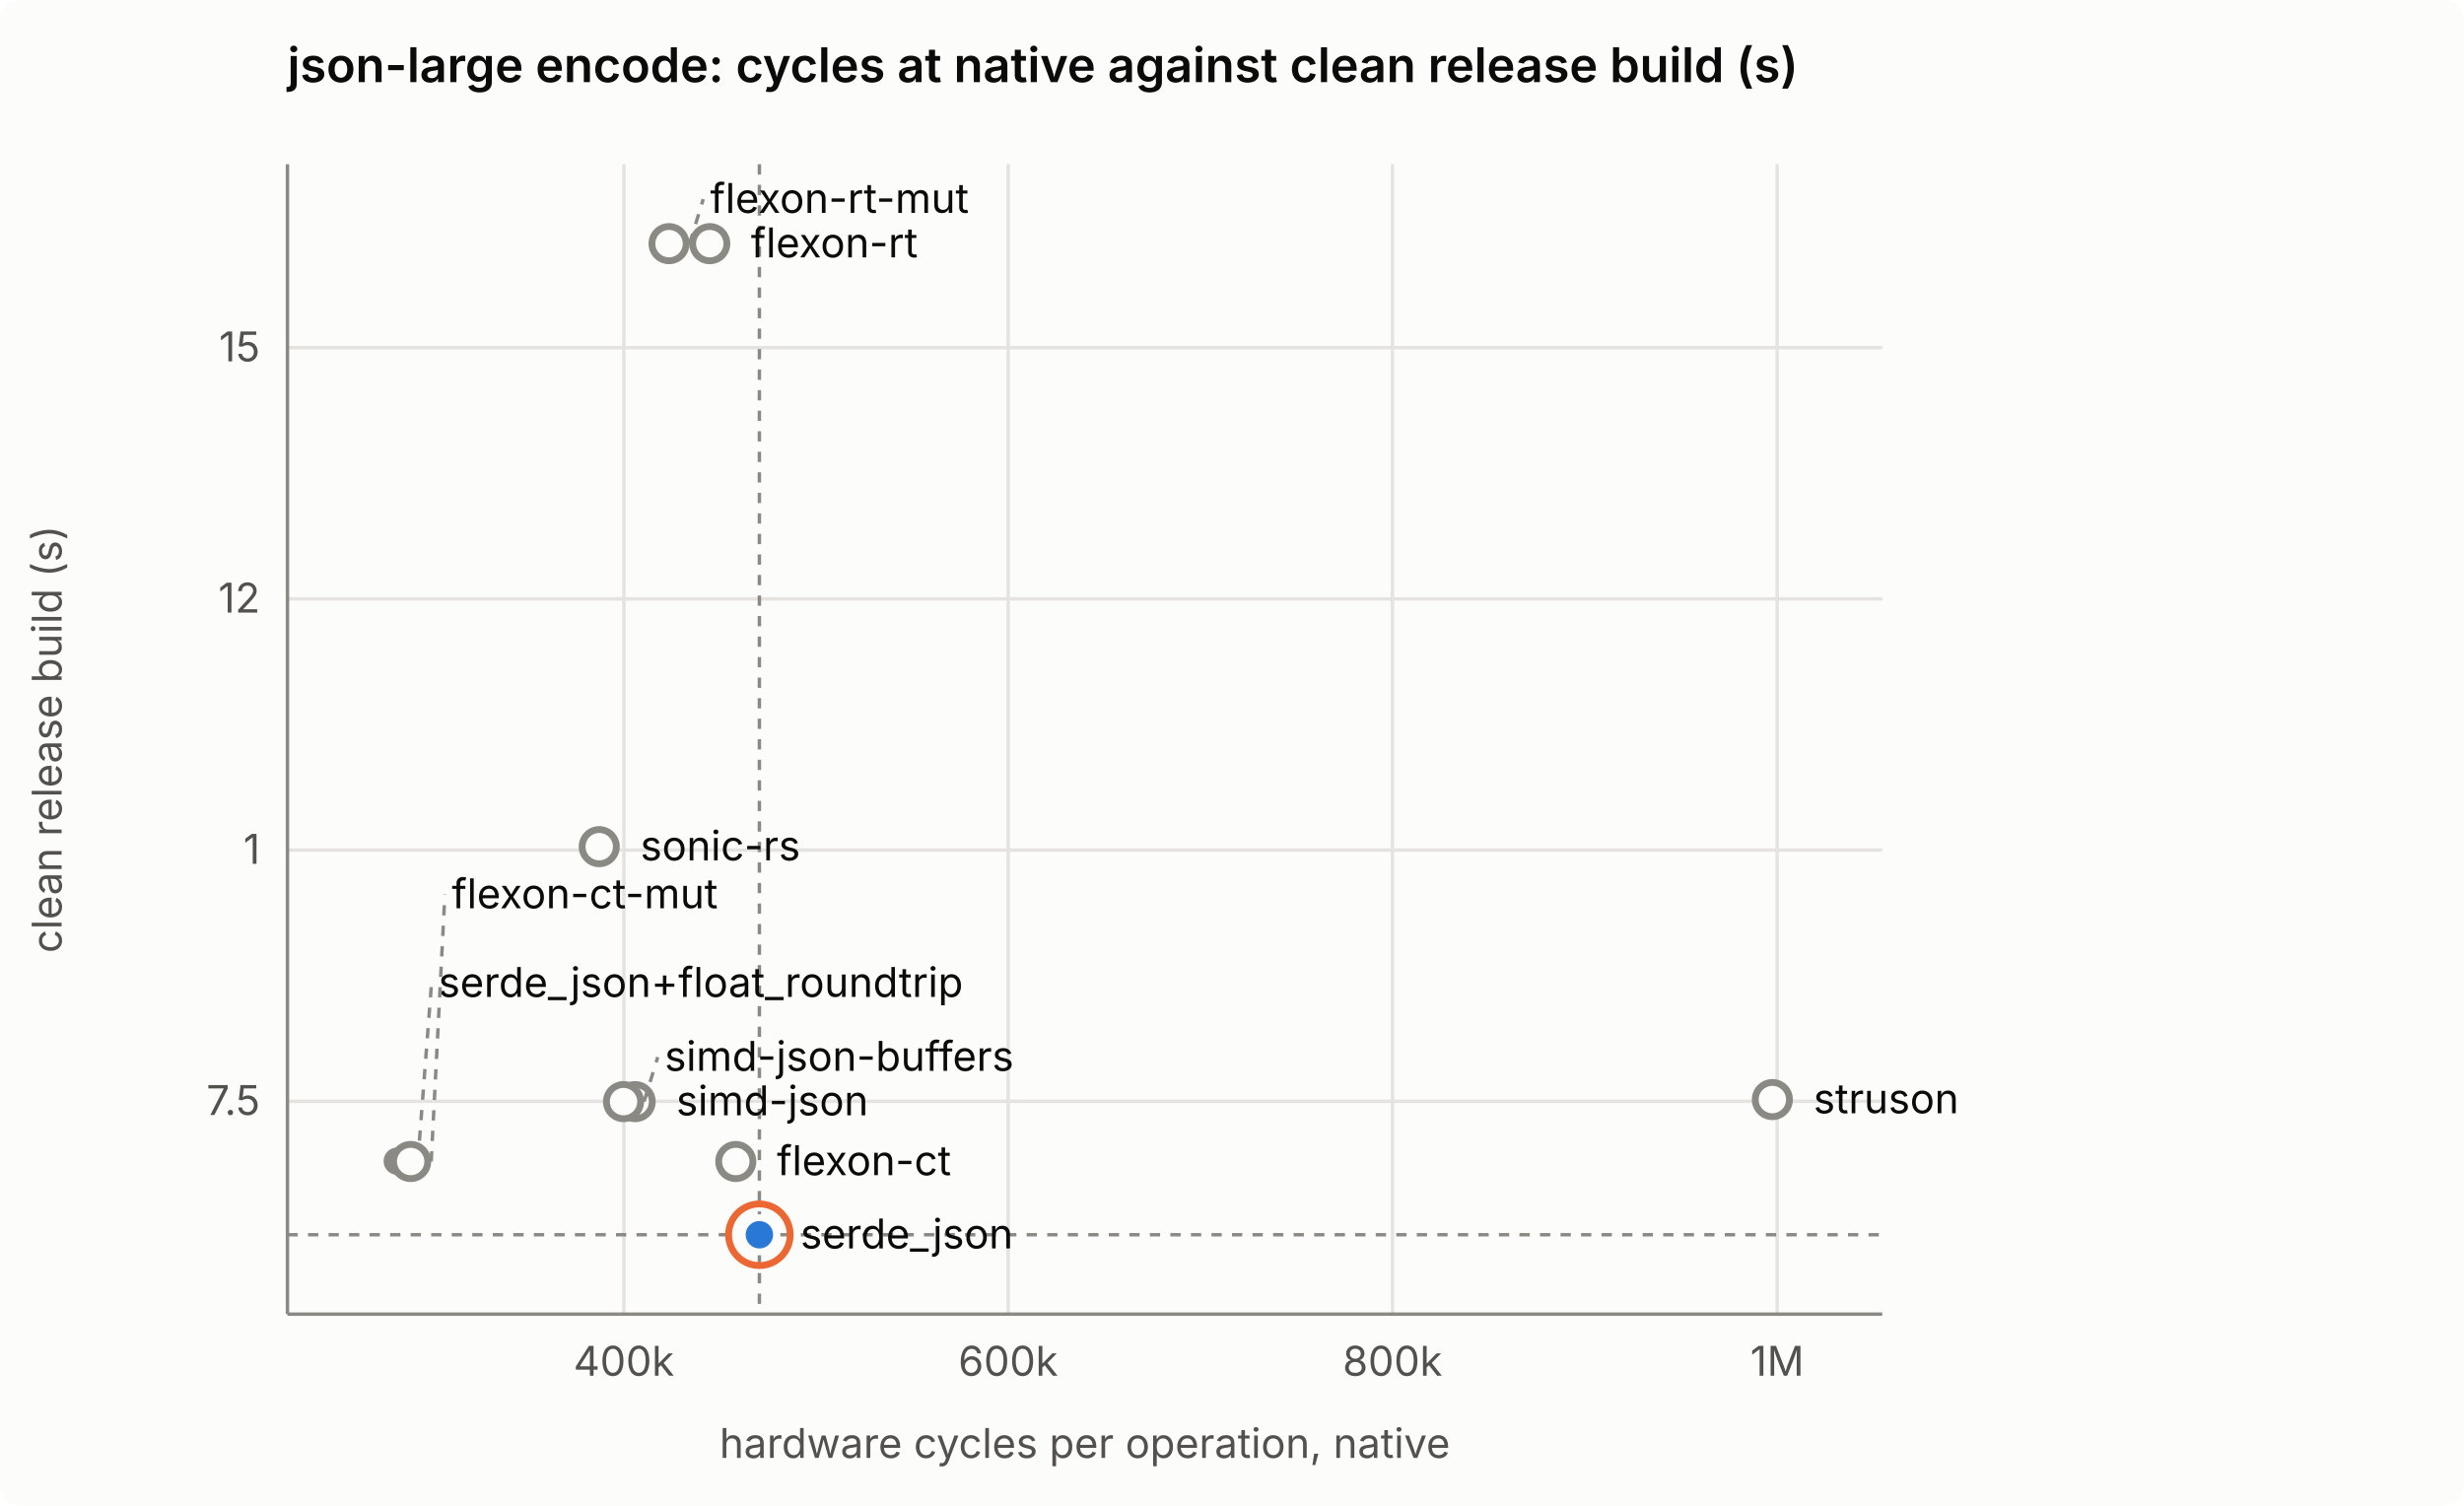
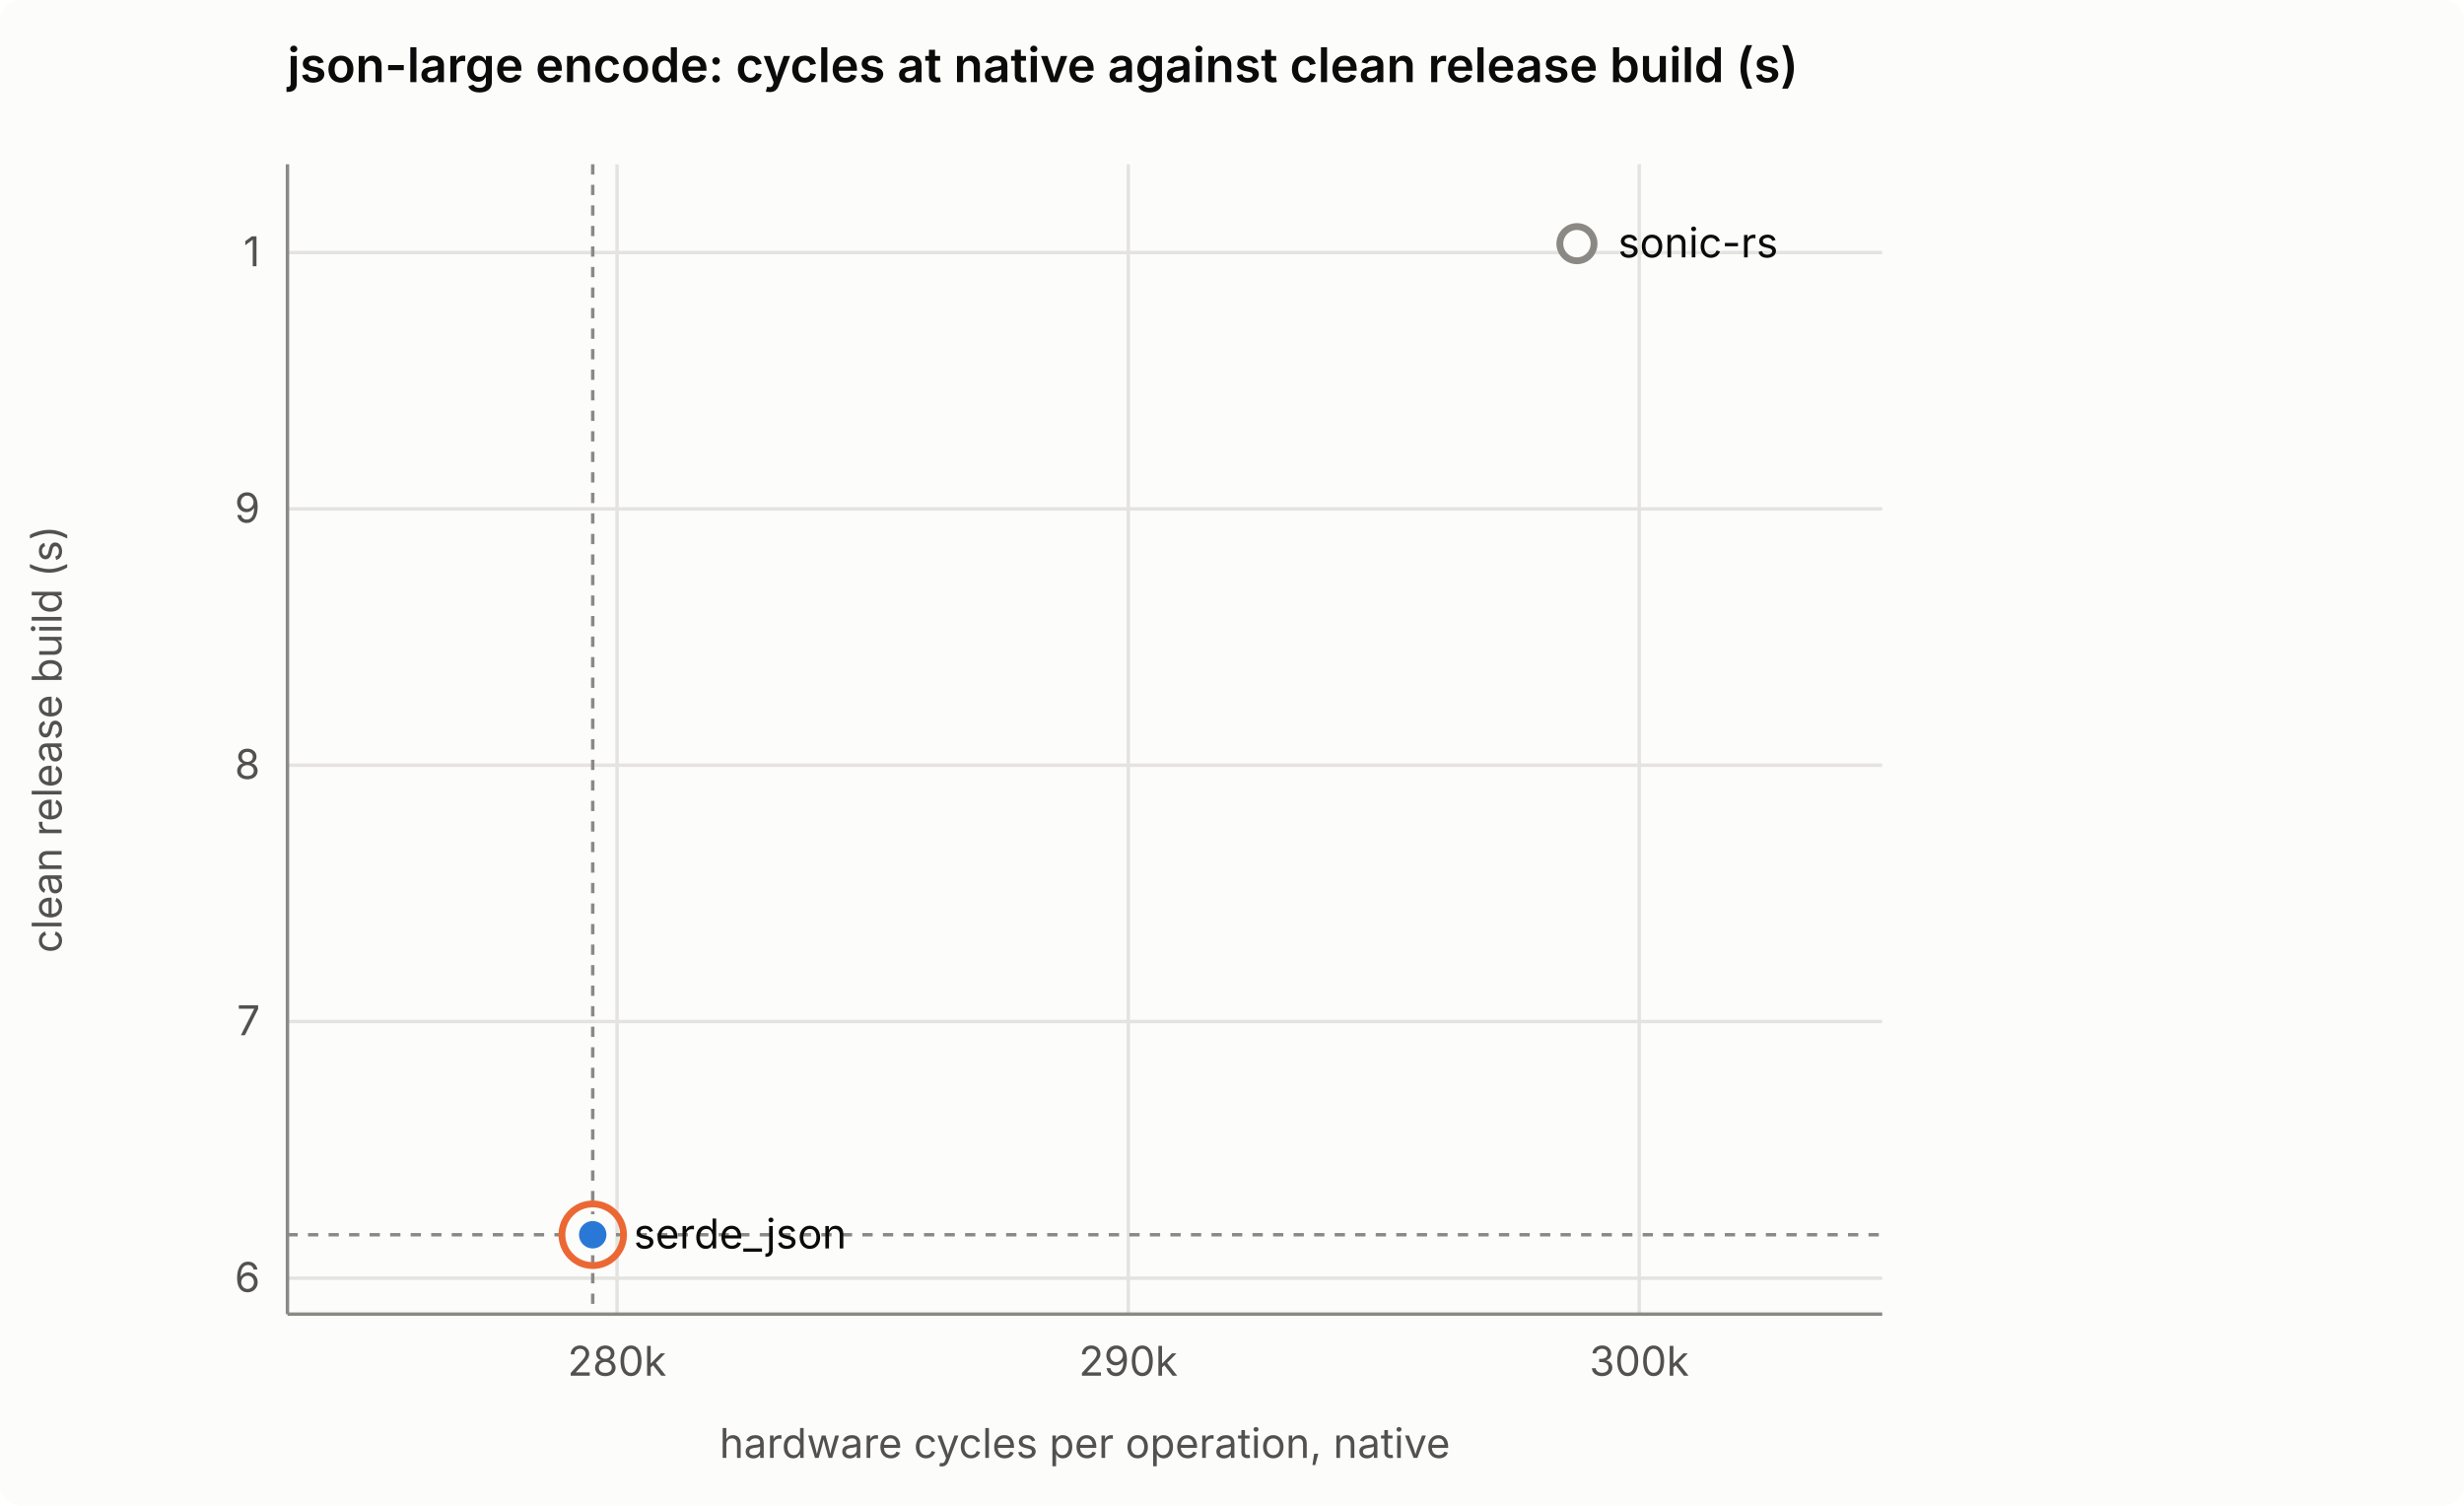
<svg xmlns="http://www.w3.org/2000/svg" viewBox="0 0 720 440" width="720" height="440" role="img" aria-label="json-large encode: cycles at native against clean release build (s)">
  <style>
.bg{fill:#fcfcfb}.ink{fill:#0b0b0b}.ink2{fill:#52514e}.grid{stroke:#e4e3df;stroke-width:1}
.axis{stroke:#8a8984;stroke-width:1}.ref{stroke:#8a8984;stroke-width:1;stroke-dasharray:3 3}
.front{stroke:#2a78d6;stroke-width:2;fill:none}.weighed{stroke:#eb6834;stroke-width:2;fill:none;stroke-dasharray:6 4}
.on{fill:#2a78d6;stroke:#fcfcfb;stroke-width:2}.off{fill:#8a8984;stroke:#fcfcfb;stroke-width:2}
.on.hollow{fill:#fcfcfb;stroke:#2a78d6}.off.hollow{fill:#fcfcfb;stroke:#8a8984}
.ring{fill:none;stroke:#eb6834;stroke-width:2}
text{font-family:system-ui,-apple-system,'Segoe UI',sans-serif;font-size:12px}
.title{font-size:14px;font-weight:600}
@media (prefers-color-scheme:dark){
.bg{fill:#1a1a19}.ink{fill:#f0efec}.ink2{fill:#c3c2b7}.grid{stroke:#2e2e2c}.axis,.ref{stroke:#7a7974}
.front{stroke:#3987e5}.weighed{stroke:#d95926}.on{fill:#3987e5;stroke:#1a1a19}.off{fill:#7a7974;stroke:#1a1a19}
.on.hollow{fill:#1a1a19;stroke:#3987e5}.off.hollow{fill:#1a1a19;stroke:#7a7974}.ring{stroke:#d95926}}
</style>
  <rect class="bg" width="720" height="440" rx="6" />
  <text class="ink title" x="84" y="24">json-large encode: cycles at native against clean release build (s)</text>
-   <line class="grid" x1="182.3" y1="48" x2="182.3" y2="384.0" />
-   <text class="ink2" x="182.3" y="402.0" text-anchor="middle">400k</text>
-   <line class="grid" x1="294.6" y1="48" x2="294.6" y2="384.0" />
-   <text class="ink2" x="294.6" y="402.0" text-anchor="middle">600k</text>
-   <line class="grid" x1="406.9" y1="48" x2="406.9" y2="384.0" />
-   <text class="ink2" x="406.9" y="402.0" text-anchor="middle">800k</text>
-   <line class="grid" x1="519.3" y1="48" x2="519.3" y2="384.0" />
-   <text class="ink2" x="519.3" y="402.0" text-anchor="middle">1M</text>
-   <line class="grid" x1="84" y1="321.8" x2="550.0" y2="321.8" />
-   <text class="ink2" x="76.0" y="325.8" text-anchor="end">7.5</text>
-   <line class="grid" x1="84" y1="248.4" x2="550.0" y2="248.4" />
-   <text class="ink2" x="76.0" y="252.4" text-anchor="end">1</text>
-   <line class="grid" x1="84" y1="175.0" x2="550.0" y2="175.0" />
-   <text class="ink2" x="76.0" y="179.0" text-anchor="end">12</text>
-   <line class="grid" x1="84" y1="101.6" x2="550.0" y2="101.6" />
-   <text class="ink2" x="76.0" y="105.6" text-anchor="end">15</text>
+   <line class="grid" x1="180.3" y1="48" x2="180.3" y2="384.0" />
+   <text class="ink2" x="180.3" y="402.0" text-anchor="middle">280k</text>
+   <line class="grid" x1="329.7" y1="48" x2="329.7" y2="384.0" />
+   <text class="ink2" x="329.7" y="402.0" text-anchor="middle">290k</text>
+   <line class="grid" x1="479.0" y1="48" x2="479.0" y2="384.0" />
+   <text class="ink2" x="479.0" y="402.0" text-anchor="middle">300k</text>
+   <line class="grid" x1="84" y1="373.5" x2="550.0" y2="373.5" />
+   <text class="ink2" x="76.0" y="377.5" text-anchor="end">6</text>
+   <line class="grid" x1="84" y1="298.5" x2="550.0" y2="298.5" />
+   <text class="ink2" x="76.0" y="302.5" text-anchor="end">7</text>
+   <line class="grid" x1="84" y1="223.6" x2="550.0" y2="223.6" />
+   <text class="ink2" x="76.0" y="227.6" text-anchor="end">8</text>
+   <line class="grid" x1="84" y1="148.7" x2="550.0" y2="148.7" />
+   <text class="ink2" x="76.0" y="152.7" text-anchor="end">9</text>
+   <line class="grid" x1="84" y1="73.8" x2="550.0" y2="73.8" />
+   <text class="ink2" x="76.0" y="77.8" text-anchor="end">1</text>
  <line class="axis" x1="84" y1="384.0" x2="550.0" y2="384.0" />
  <line class="axis" x1="84" y1="48" x2="84" y2="384.0" />
  <text class="ink2" x="317.0" y="426.0" text-anchor="middle">hardware cycles per operation, native</text>
  <text class="ink2" transform="translate(18 216.0) rotate(-90)" text-anchor="middle">clean release build (s)</text>
-   <line class="ref" x1="221.9" y1="48" x2="221.9" y2="384.0" />
+   <line class="ref" x1="173.2" y1="48" x2="173.2" y2="384.0" />
  <line class="ref" x1="84" y1="360.8" x2="550.0" y2="360.8" />
-   <circle class="off hollow" cx="207.4" cy="71.2" r="5" />
-   <text class="ink" x="219.4" y="75.2">flexon-rt</text>
-   <circle class="off hollow" cx="195.5" cy="71.2" r="5" />
-   <line class="ref" x1="201.5" y1="71.2" x2="205.5" y2="58.2" />
-   <text class="ink" x="207.5" y="62.2">flexon-rt-mut</text>
-   <circle class="off hollow" cx="175.1" cy="247.4" r="5" />
-   <text class="ink" x="187.1" y="251.4">sonic-rs</text>
-   <circle class="off hollow" cx="517.9" cy="321.3" r="5" />
-   <text class="ink" x="529.9" y="325.3">struson</text>
-   <circle class="off hollow" cx="185.6" cy="321.9" r="5" />
-   <text class="ink" x="197.6" y="325.9">simd-json</text>
-   <circle class="off hollow" cx="182.2" cy="321.9" r="5" />
-   <line class="ref" x1="188.2" y1="321.9" x2="192.2" y2="308.9" />
-   <text class="ink" x="194.2" y="312.9">simd-json-buffers</text>
-   <circle class="off" cx="116.1" cy="339.3" r="5" />
-   <line class="ref" x1="122.1" y1="339.3" x2="126.1" y2="287.3" />
-   <text class="ink" x="128.1" y="291.3">serde_json+float_roundtrip</text>
-   <circle class="off hollow" cx="215.0" cy="339.4" r="5" />
-   <text class="ink" x="227.0" y="343.4">flexon-ct</text>
-   <circle class="off hollow" cx="120.0" cy="339.4" r="5" />
-   <line class="ref" x1="126.0" y1="339.4" x2="130.0" y2="261.4" />
-   <text class="ink" x="132.0" y="265.4">flexon-ct-mut</text>
-   <circle class="on" cx="221.9" cy="360.8" r="5" />
-   <circle class="ring" cx="221.9" cy="360.8" r="9" />
-   <text class="ink" x="233.9" y="364.8">serde_json</text>
+   <circle class="off hollow" cx="460.8" cy="71.2" r="5" />
+   <text class="ink" x="472.8" y="75.2">sonic-rs</text>
+   <circle class="on" cx="173.2" cy="360.8" r="5" />
+   <circle class="ring" cx="173.2" cy="360.8" r="9" />
+   <text class="ink" x="185.2" y="364.8">serde_json</text>
</svg>
